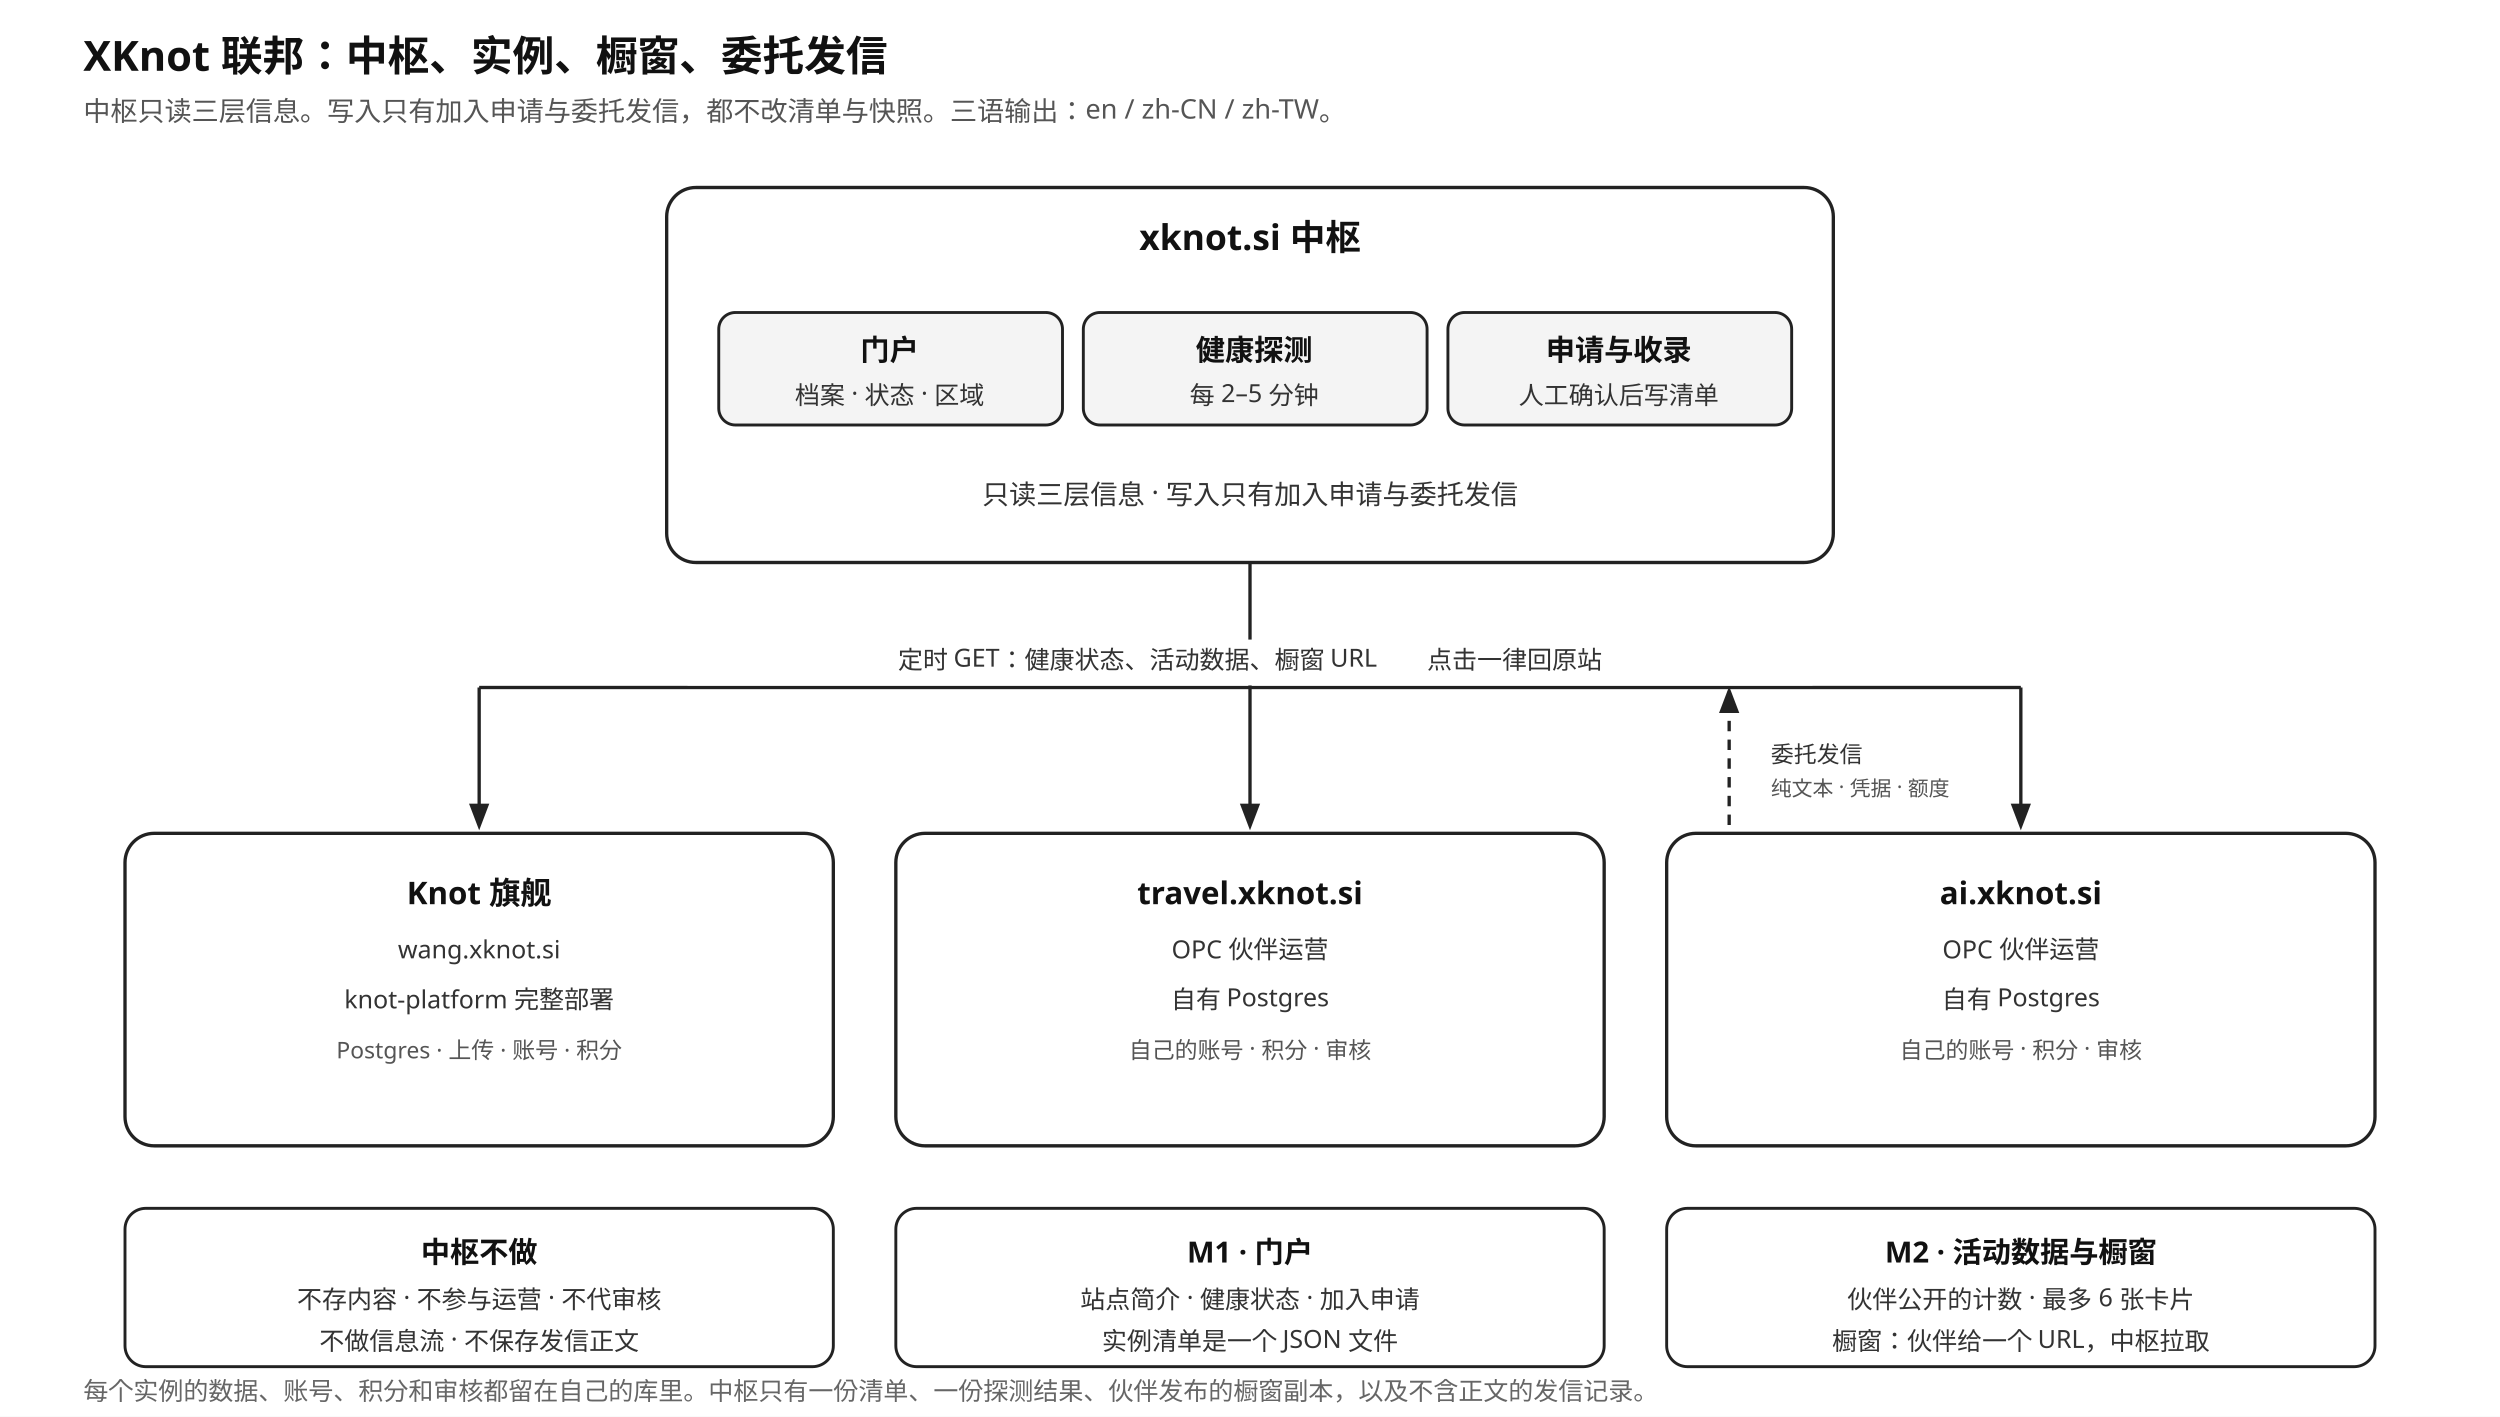
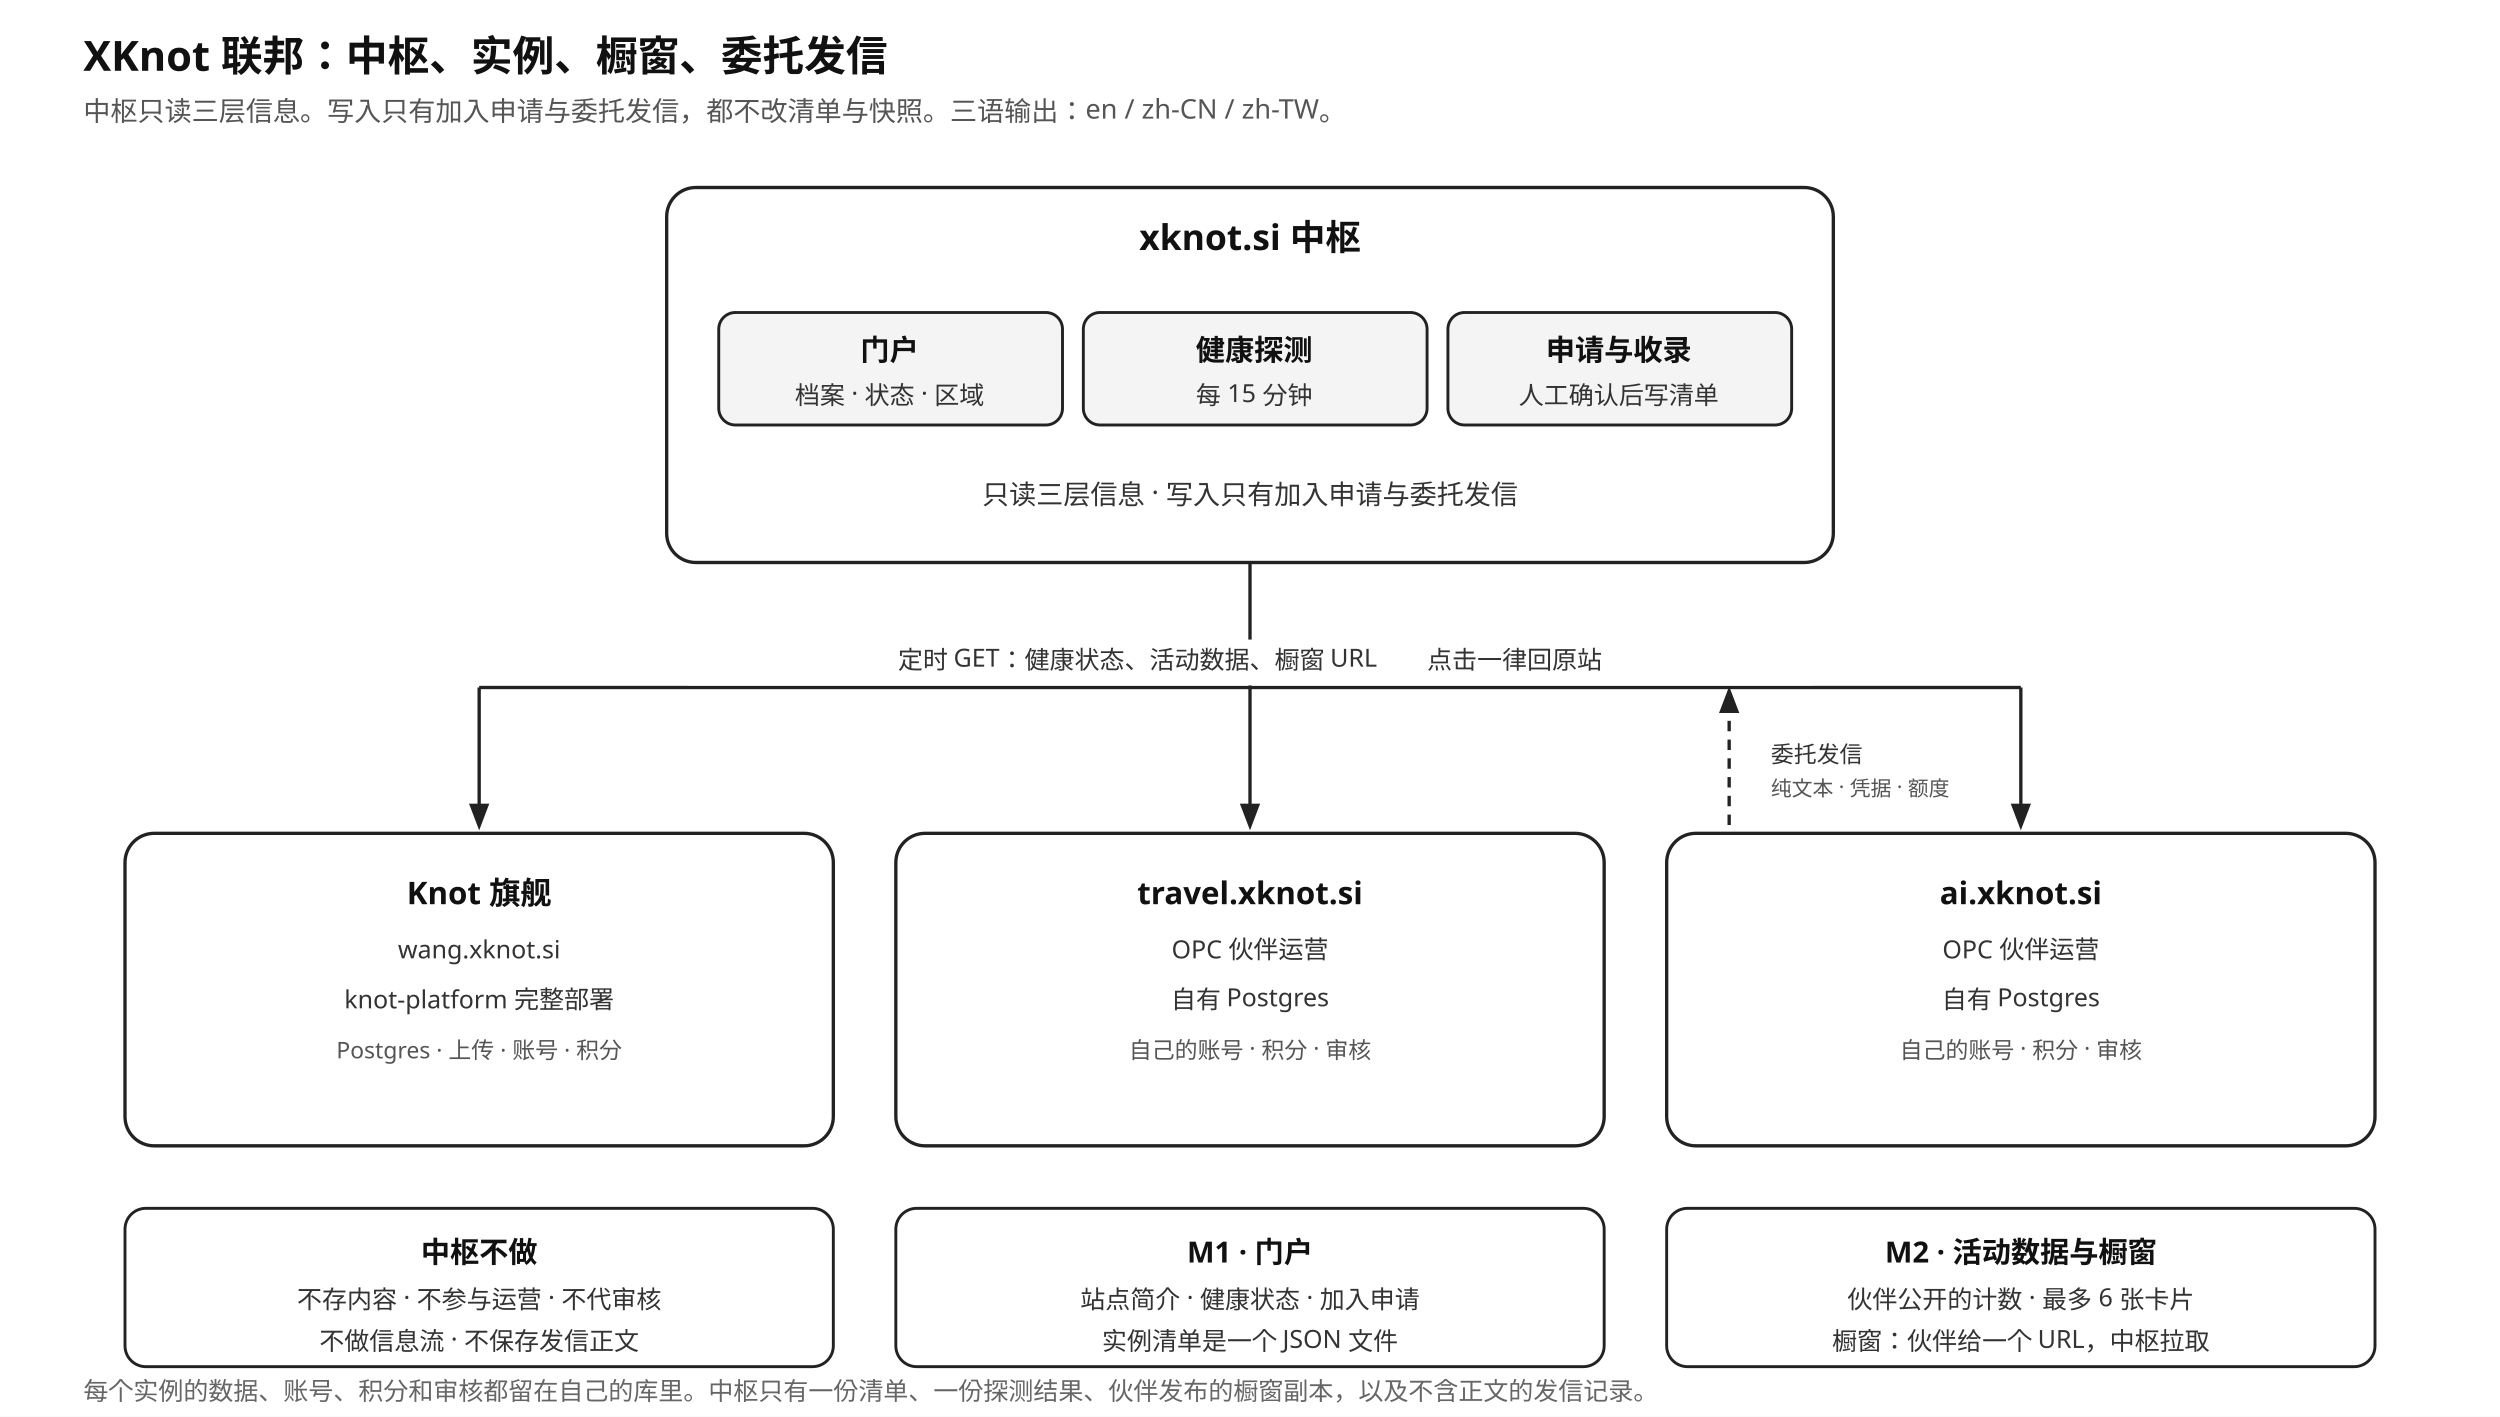
<svg xmlns="http://www.w3.org/2000/svg" width="1200" height="680" viewBox="0 0 1200 680">
  <defs>
    <marker id="arrow" viewBox="0 0 10 10" refX="8" refY="5" markerWidth="8" markerHeight="8" orient="auto">
      <path d="M 0 1.2 L 10 5 L 0 8.8 Z" fill="#222" />
    </marker>
  </defs>
  <rect width="1200" height="680" fill="#ffffff" />
  <rect x="320" y="90" width="560" height="180" rx="14" fill="#ffffff" stroke="#222" stroke-width="1.6" />
  <g fill="#f4f4f4" stroke="#222" stroke-width="1.4">
    <rect x="345" y="150" width="165" height="54" rx="8" />
    <rect x="520" y="150" width="165" height="54" rx="8" />
    <rect x="695" y="150" width="165" height="54" rx="8" />
  </g>
  <rect x="60" y="400" width="340" height="150" rx="14" fill="#ffffff" stroke="#222" stroke-width="1.6" />
  <rect x="430" y="400" width="340" height="150" rx="14" fill="#ffffff" stroke="#222" stroke-width="1.6" />
  <rect x="800" y="400" width="340" height="150" rx="14" fill="#ffffff" stroke="#222" stroke-width="1.6" />
  <g fill="none" stroke="#222" stroke-width="1.6">
    <line x1="600" y1="270" x2="600" y2="330" />
    <line x1="230" y1="330" x2="970" y2="330" />
    <line x1="230" y1="330" x2="230" y2="396" marker-end="url(#arrow)" />
    <line x1="600" y1="330" x2="600" y2="396" marker-end="url(#arrow)" />
    <line x1="970" y1="330" x2="970" y2="396" marker-end="url(#arrow)" />
    <line x1="830" y1="396" x2="830" y2="332" stroke-dasharray="5 4" marker-end="url(#arrow)" />
  </g>
  <rect x="330" y="307" width="540" height="22" fill="#ffffff" />
  <rect x="60" y="580" width="340" height="76" rx="10" fill="#ffffff" stroke="#222" stroke-width="1.4" />
  <rect x="430" y="580" width="340" height="76" rx="10" fill="#ffffff" stroke="#222" stroke-width="1.4" />
  <rect x="800" y="580" width="340" height="76" rx="10" fill="#ffffff" stroke="#222" stroke-width="1.4" />
  <g font-family="PingFang SC, Hiragino Sans GB, sans-serif" text-anchor="middle">
    <text x="600" y="120" font-size="17" font-weight="600" fill="#111">xknot.si 中枢</text>
    <text x="427" y="173" font-size="14" font-weight="600" fill="#111">门户</text>
    <text x="427" y="194" font-size="12" fill="#333">档案 · 状态 · 区域</text>
    <text x="602" y="173" font-size="14" font-weight="600" fill="#111">健康探测</text>
-     <text x="602" y="194" font-size="12" fill="#333">每 2–5 分钟</text>
+     <text x="602" y="194" font-size="12" fill="#333">每 15 分钟</text>
    <text x="777" y="173" font-size="14" font-weight="600" fill="#111">申请与收录</text>
    <text x="777" y="194" font-size="12" fill="#333">人工确认后写清单</text>
    <text x="600" y="242" font-size="13" fill="#333">只读三层信息 · 写入只有加入申请与委托发信</text>
    <text x="230" y="434" font-size="15" font-weight="600" fill="#111">Knot 旗舰</text>
    <text x="230" y="460" font-size="12" fill="#333">wang.xknot.si</text>
    <text x="230" y="484" font-size="12" fill="#333">knot-platform 完整部署</text>
    <text x="230" y="508" font-size="11" fill="#555">Postgres · 上传 · 账号 · 积分</text>
    <text x="600" y="434" font-size="15" font-weight="600" fill="#111">travel.xknot.si</text>
    <text x="600" y="460" font-size="12" fill="#333">OPC 伙伴运营</text>
    <text x="600" y="484" font-size="12" fill="#333">自有 Postgres</text>
    <text x="600" y="508" font-size="11" fill="#555">自己的账号 · 积分 · 审核</text>
    <text x="970" y="434" font-size="15" font-weight="600" fill="#111">ai.xknot.si</text>
    <text x="970" y="460" font-size="12" fill="#333">OPC 伙伴运营</text>
    <text x="970" y="484" font-size="12" fill="#333">自有 Postgres</text>
    <text x="970" y="508" font-size="11" fill="#555">自己的账号 · 积分 · 审核</text>
    <text x="600" y="321" font-size="12" fill="#333">定时 GET：健康状态、活动数据、橱窗 URL　　点击一律回原站</text>
    <text x="850" y="366" font-size="11" fill="#333" text-anchor="start">委托发信</text>
    <text x="850" y="382" font-size="10" fill="#555" text-anchor="start">纯文本 · 凭据 · 额度</text>
    <text x="230" y="606" font-size="14" font-weight="600" fill="#111">中枢不做</text>
    <text x="230" y="628" font-size="12" fill="#333">不存内容 · 不参与运营 · 不代审核</text>
    <text x="230" y="648" font-size="12" fill="#333">不做信息流 · 不保存发信正文</text>
    <text x="600" y="606" font-size="14" font-weight="600" fill="#111">M1 · 门户</text>
    <text x="600" y="628" font-size="12" fill="#333">站点简介 · 健康状态 · 加入申请</text>
    <text x="600" y="648" font-size="12" fill="#333">实例清单是一个 JSON 文件</text>
    <text x="970" y="606" font-size="14" font-weight="600" fill="#111">M2 · 活动数据与橱窗</text>
    <text x="970" y="628" font-size="12" fill="#333">伙伴公开的计数 · 最多 6 张卡片</text>
    <text x="970" y="648" font-size="12" fill="#333">橱窗：伙伴给一个 URL，中枢拉取</text>
  </g>
  <g font-family="PingFang SC, Hiragino Sans GB, sans-serif" text-anchor="start">
    <text x="40" y="34" font-size="20" font-weight="600" fill="#111">XKnot 联邦：中枢、实例、橱窗、委托发信</text>
    <text x="40" y="58" font-size="13" fill="#555">中枢只读三层信息。写入只有加入申请与委托发信，都不改清单与快照。三语输出：en / zh-CN / zh-TW。</text>
    <text x="40" y="672" font-size="12" fill="#666">每个实例的数据、账号、积分和审核都留在自己的库里。中枢只有一份清单、一份探测结果、伙伴发布的橱窗副本，以及不含正文的发信记录。</text>
  </g>
</svg>
